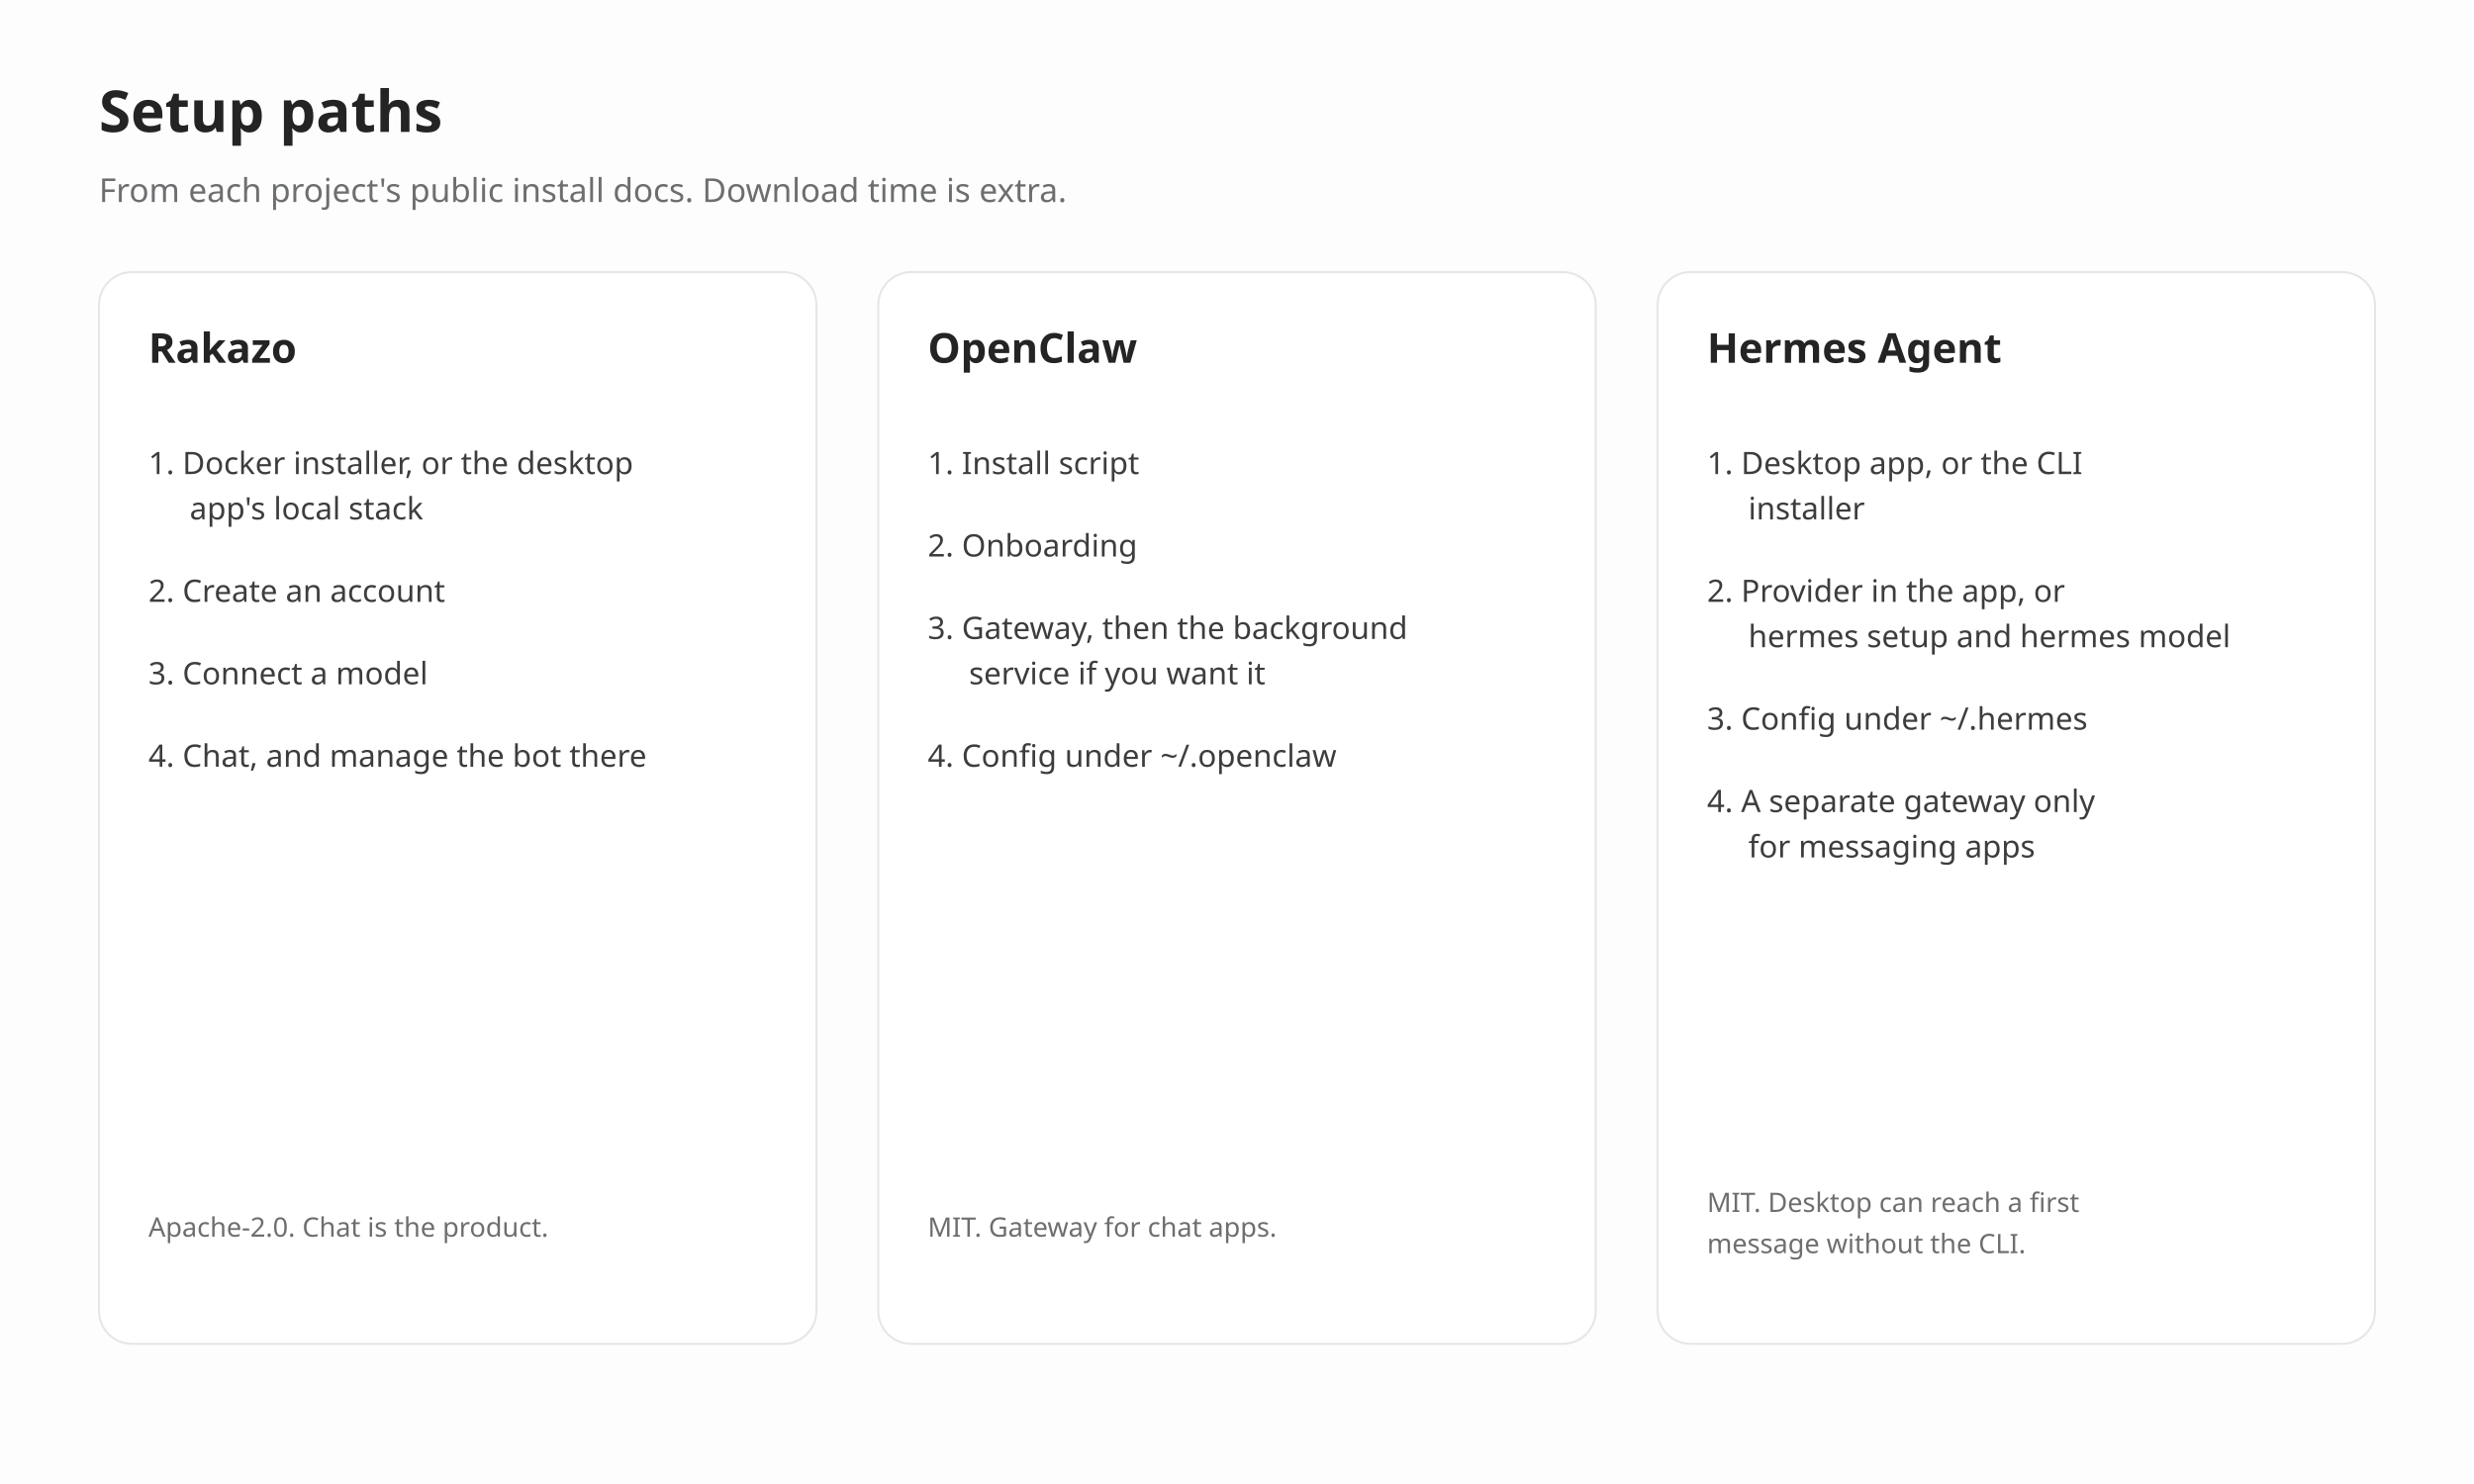
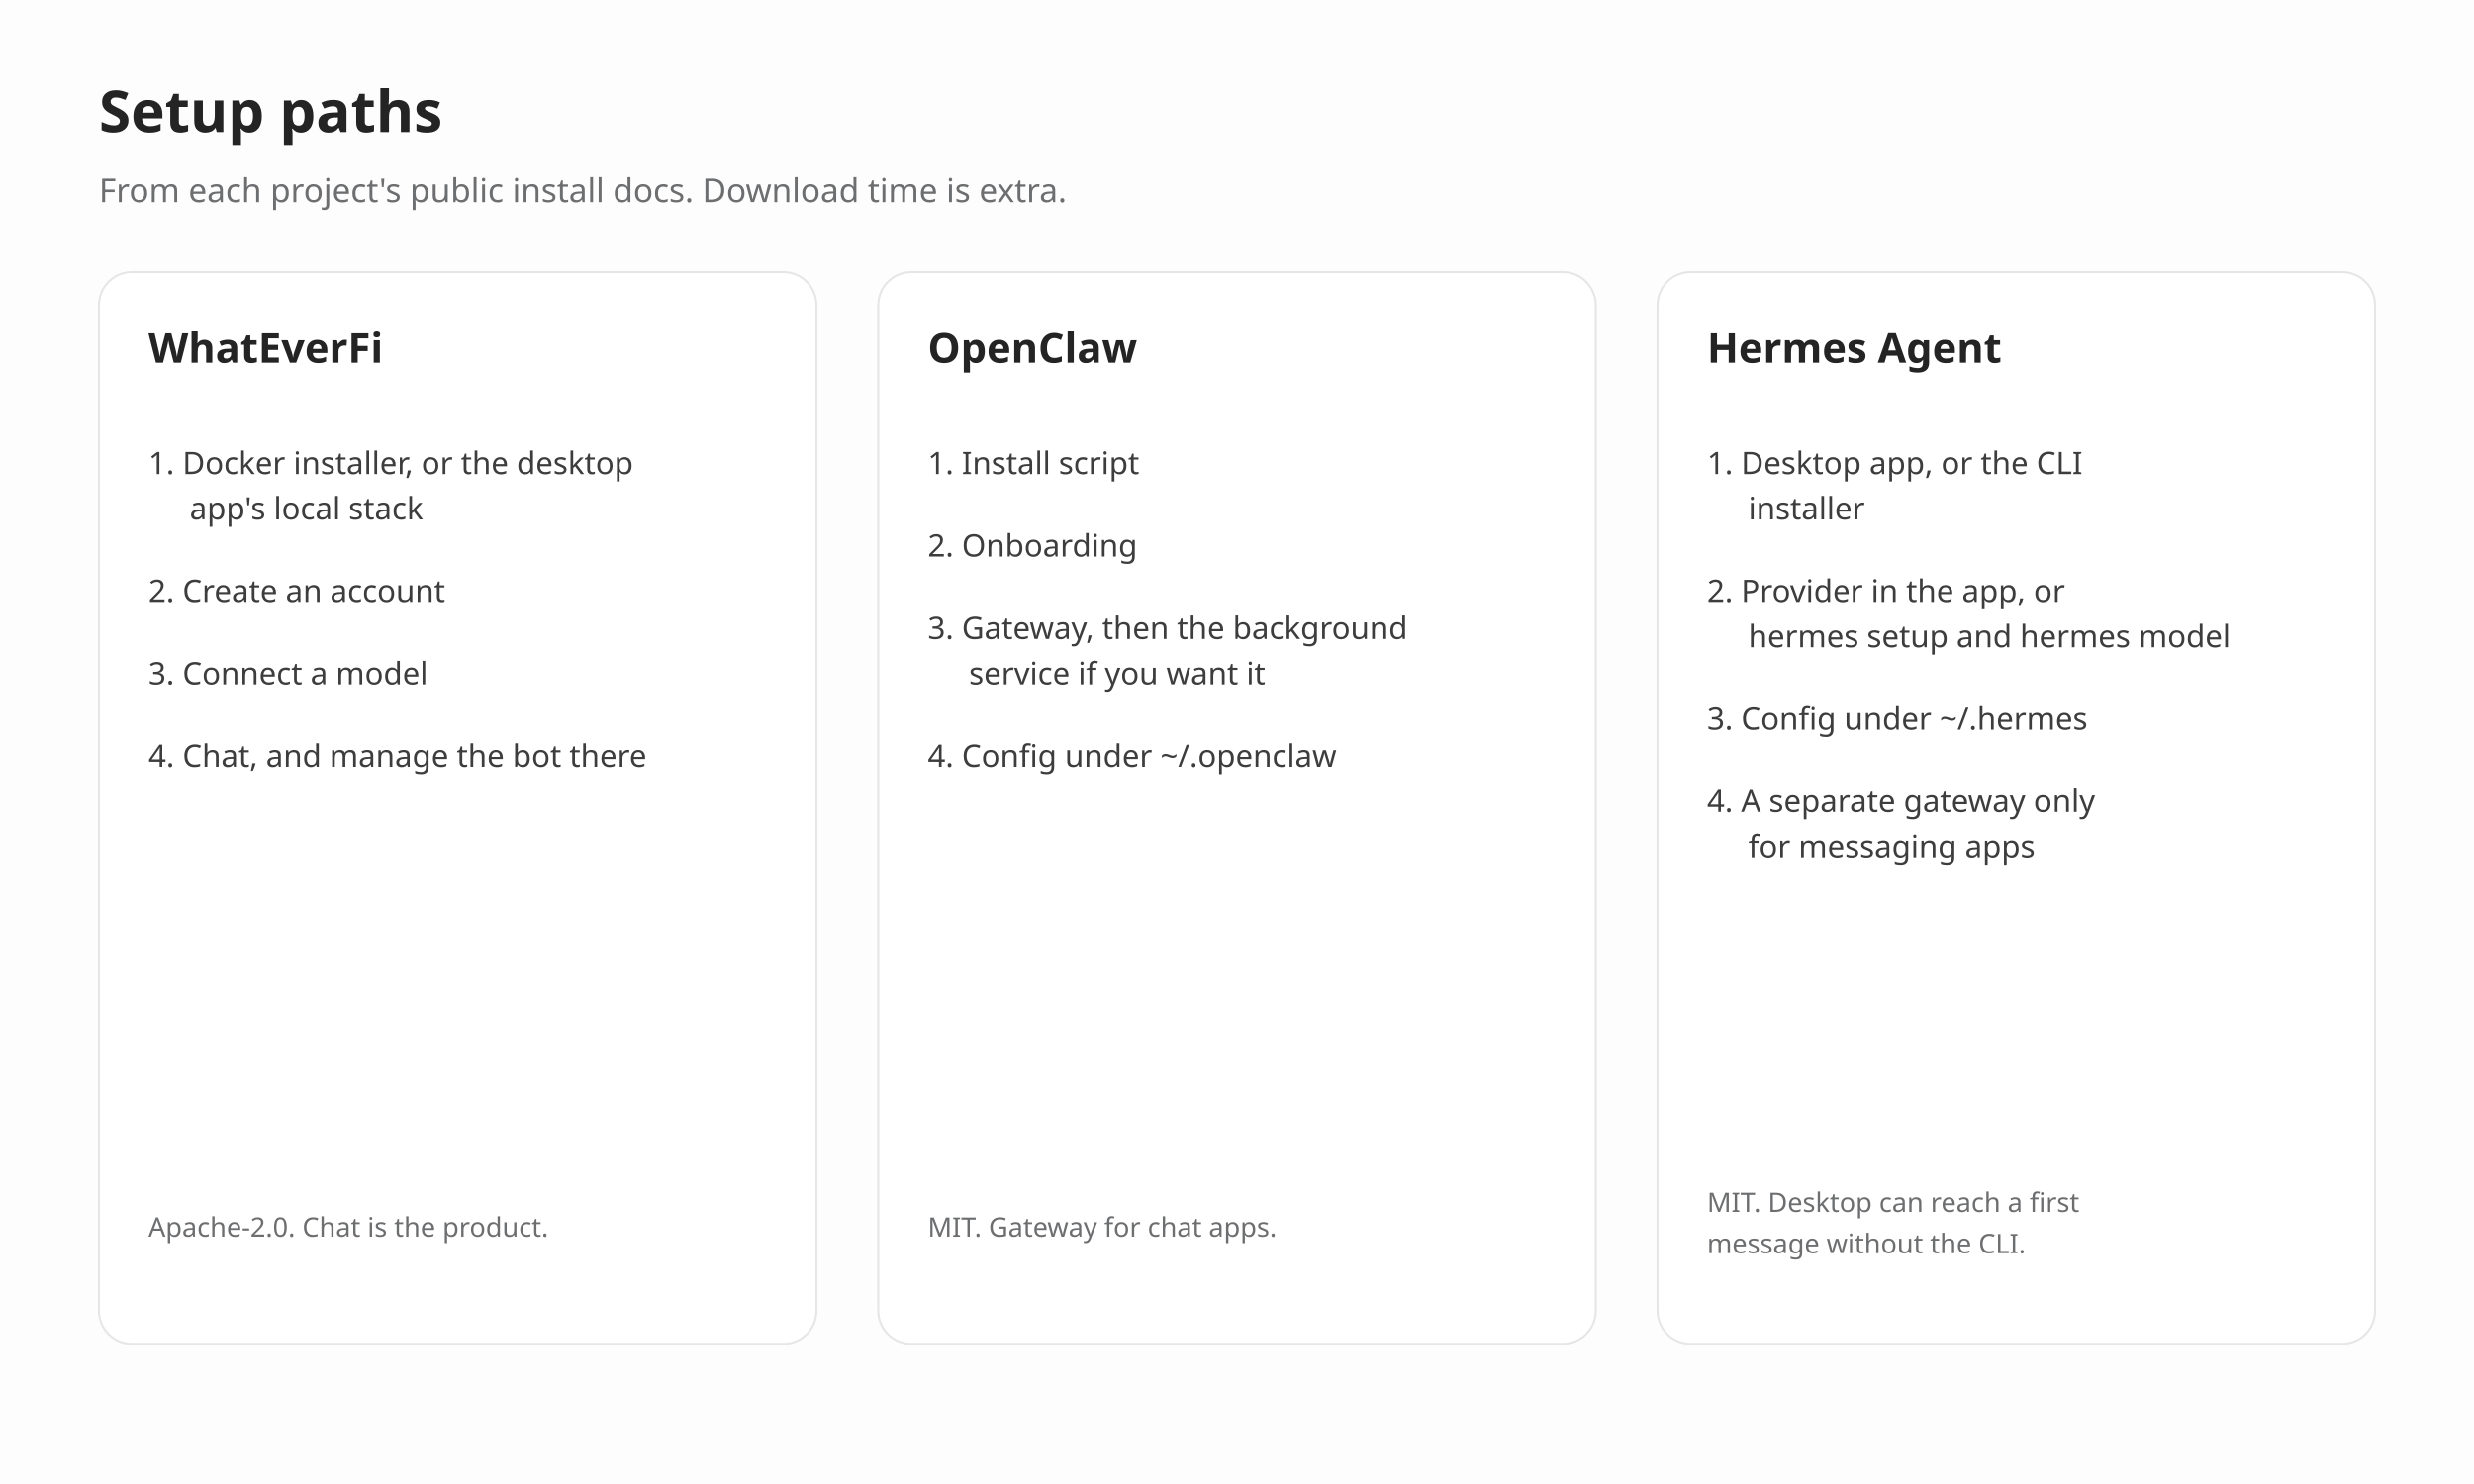
<svg xmlns="http://www.w3.org/2000/svg" width="1200" height="720" viewBox="0 0 1200 720" role="img" aria-labelledby="setupTitle setupDesc">
  <rect width="1200" height="720" fill="#fdfdfd" />
  <text x="48" y="64" fill="#242424" font-family="Geist, ui-sans-serif, system-ui, sans-serif" font-size="28" font-weight="600">Setup paths</text>
  <text x="48" y="98" fill="#6d6e70" font-family="Geist, ui-sans-serif, system-ui, sans-serif" font-size="16">From each project's public install docs. Download time is extra.</text>
  <g font-family="Geist, ui-sans-serif, system-ui, sans-serif">
    <rect x="48" y="132" width="348" height="520" rx="16" fill="#ffffff" stroke="#e6e6e6" />
    <rect x="426" y="132" width="348" height="520" rx="16" fill="#ffffff" stroke="#e6e6e6" />
    <rect x="804" y="132" width="348" height="520" rx="16" fill="#ffffff" stroke="#e6e6e6" />
-     <text x="72" y="176" fill="#242424" font-size="20" font-weight="600">Rakazo</text>
+     <text x="72" y="176" fill="#242424" font-size="20" font-weight="600">WhatEverFi</text>
    <text x="450" y="176" fill="#242424" font-size="20" font-weight="600">OpenClaw</text>
    <text x="828" y="176" fill="#242424" font-size="20" font-weight="600">Hermes Agent</text>
    <g fill="#3d3d3d" font-size="15">
      <text x="72" y="230">1. Docker installer, or the desktop</text>
      <text x="92" y="252">app's local stack</text>
      <text x="72" y="292">2. Create an account</text>
      <text x="72" y="332">3. Connect a model</text>
      <text x="72" y="372">4. Chat, and manage the bot there</text>
      <text x="450" y="230">1. Install script</text>
      <text x="450" y="270">2. Onboarding</text>
      <text x="450" y="310">3. Gateway, then the background</text>
      <text x="470" y="332">service if you want it</text>
      <text x="450" y="372">4. Config under ~/.openclaw</text>
      <text x="828" y="230">1. Desktop app, or the CLI</text>
      <text x="848" y="252">installer</text>
      <text x="828" y="292">2. Provider in the app, or</text>
      <text x="848" y="314">hermes setup and hermes model</text>
      <text x="828" y="354">3. Config under ~/.hermes</text>
      <text x="828" y="394">4. A separate gateway only</text>
      <text x="848" y="416">for messaging apps</text>
    </g>
    <text x="72" y="600" fill="#6d6e70" font-size="13">Apache-2.0. Chat is the product.</text>
    <text x="450" y="600" fill="#6d6e70" font-size="13">MIT. Gateway for chat apps.</text>
    <text x="828" y="588" fill="#6d6e70" font-size="13">MIT. Desktop can reach a first</text>
    <text x="828" y="608" fill="#6d6e70" font-size="13">message without the CLI.</text>
  </g>
</svg>
